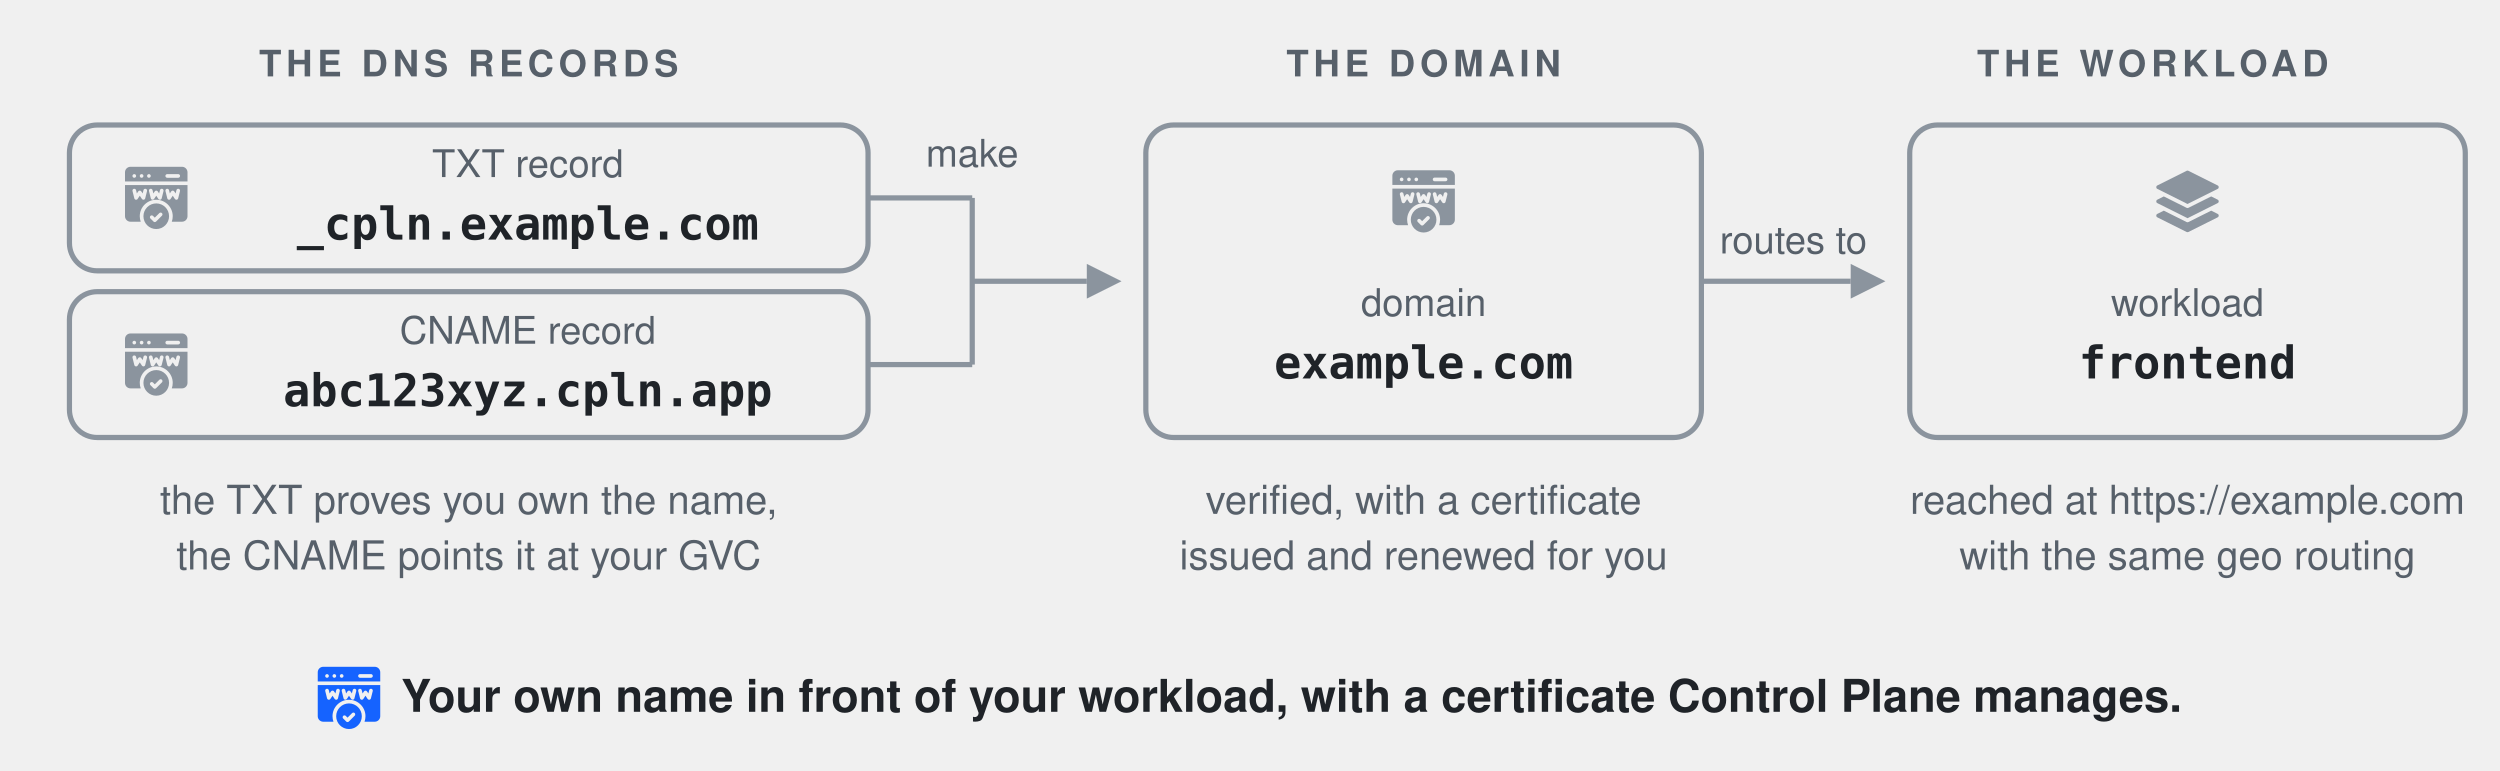
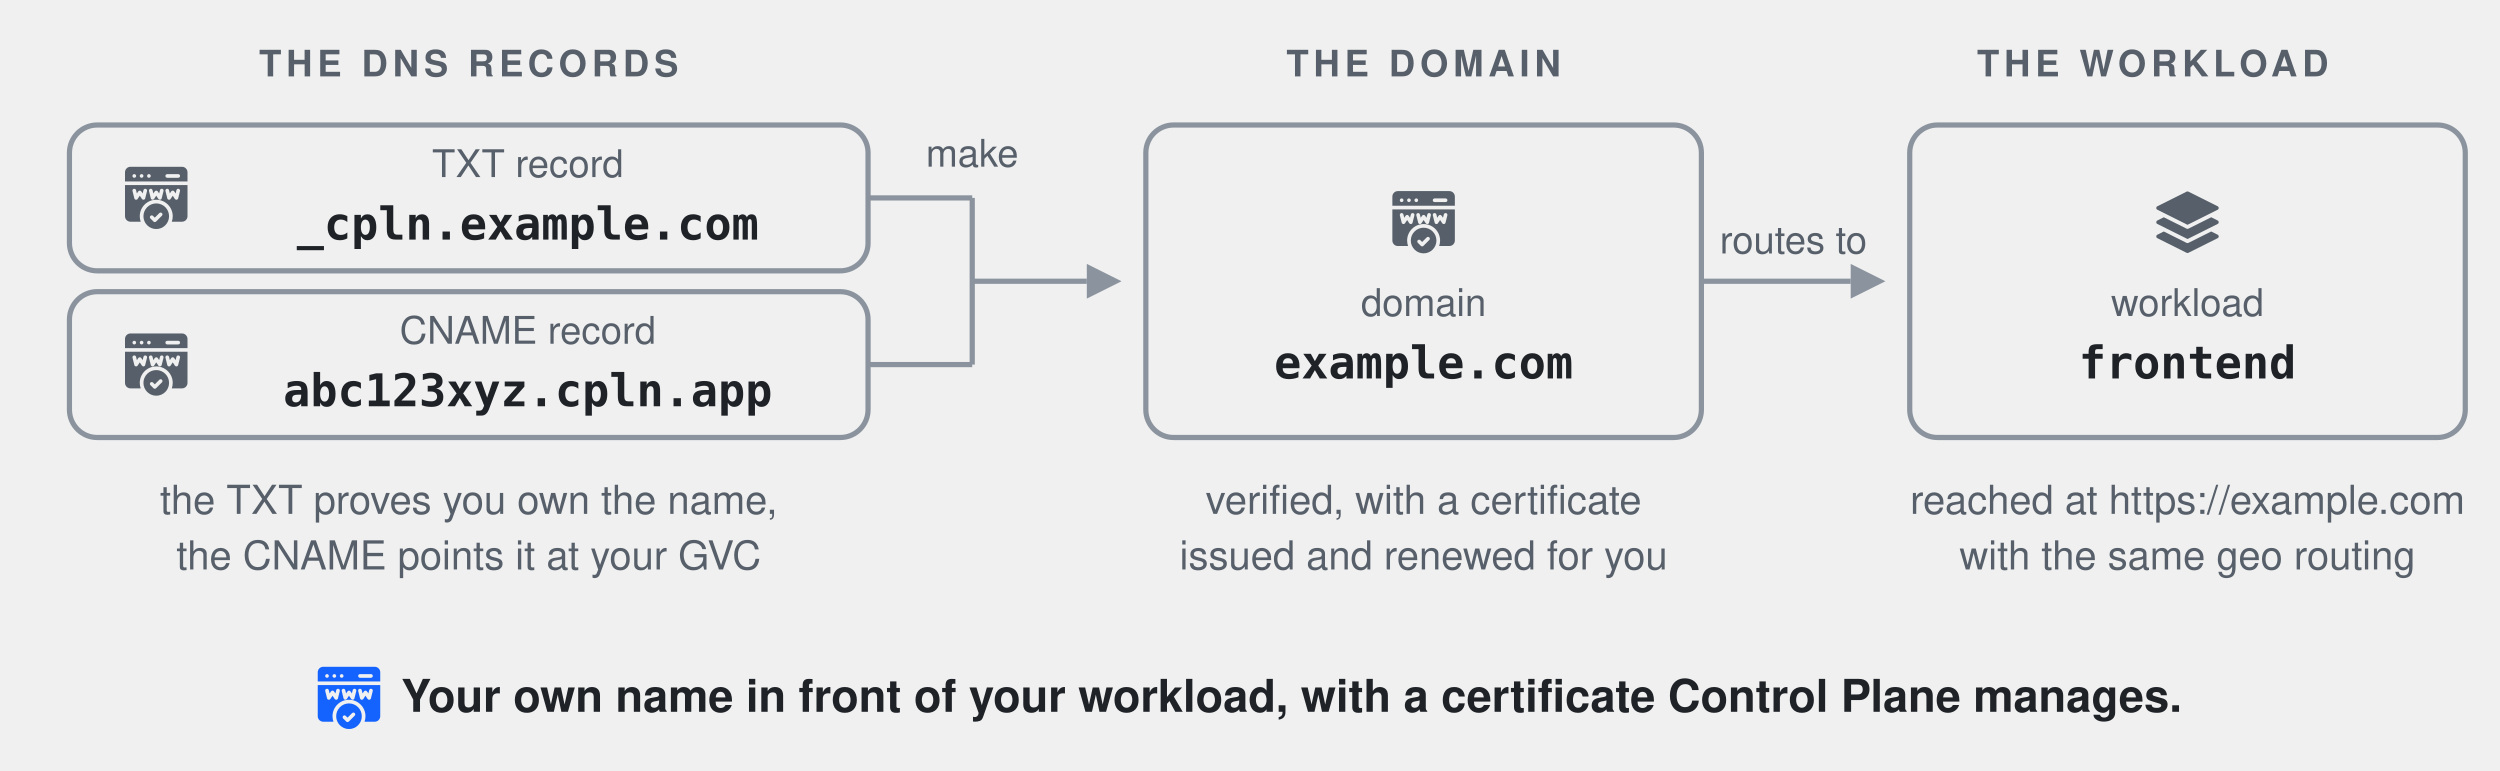
<svg xmlns="http://www.w3.org/2000/svg" viewBox="0 0 720 222" role="img" aria-label="Two DNS records, a TXT record at _cpln.example.com and a CNAME record pointing at abc123xyz.cpln.app, make the domain example.com, which routes to the workload frontend. Your own name in front of your workload, with a certificate Control Plane manages.">
  <style>
  .box{fill:none;stroke:#8b949e;stroke-width:1.5}
  .lbl{fill:#57606a;font:600 10.5px ui-sans-serif,-apple-system,"Segoe UI",Helvetica,Arial,sans-serif;letter-spacing:1.4px}
  .kind{fill:#57606a;font:400 11px ui-sans-serif,-apple-system,"Segoe UI",Helvetica,Arial,sans-serif}
  .val{fill:#1f2328;font:600 13px SFMono-Regular,Menlo,Consolas,monospace}
  .vals{fill:#1f2328;font:600 12px SFMono-Regular,Menlo,Consolas,monospace}
  .sub{fill:#57606a;font:400 11.5px ui-sans-serif,-apple-system,"Segoe UI",Helvetica,Arial,sans-serif}
  .sum{fill:#1f2328;font:600 13px ui-sans-serif,-apple-system,"Segoe UI",Helvetica,Arial,sans-serif}
  .chp{fill:#1563ff;font:600 10.5px SFMono-Regular,Menlo,Consolas,monospace}
  .chipbox{fill:none;stroke:#1563ff;stroke-width:1.25}
  .line{stroke:#8b949e;stroke-width:1.5;fill:none}
  .head{fill:#8b949e}
-   .ico{fill:#8b949e}
+   .ico{fill:#57606a}
  .icop{fill:#1563ff}
-   .pulse{stroke:#8b949e;stroke-width:2;fill:none;stroke-linecap:round;stroke-linejoin:round}
+   .pulse{stroke:#57606a;stroke-width:2;fill:none;stroke-linecap:round;stroke-linejoin:round}
  .awsl{fill:#1f2328}
  .badge{fill:#1563ff}
  .badget{fill:#ffffff;font:700 11px ui-sans-serif,-apple-system,"Segoe UI",Helvetica,Arial,sans-serif}
  @media (prefers-color-scheme:dark){
    .box{stroke:#6e7681}
    .lbl,.kind,.sub{fill:#9198a1}
    .val,.vals,.sum{fill:#e6edf3}
    .chp{fill:#64a5ef}
    .chipbox{stroke:#64a5ef}
    .line{stroke:#6e7681}
-     .head,.ico{fill:#6e7681}
-     .pulse{stroke:#6e7681}
+     .head{fill:#6e7681}
+     .ico{fill:#9198a1}
+     .pulse{stroke:#9198a1}
    .icop{fill:#64a5ef}
    .awsl{fill:#e6edf3}
  }
</style>
  <text x="135" y="22" class="lbl" text-anchor="middle">THE DNS RECORDS</text>
  <text x="410" y="22" class="lbl" text-anchor="middle">THE DOMAIN</text>
  <text x="620" y="22" class="lbl" text-anchor="middle">THE WORKLOAD</text>
  <rect x="20" y="36" width="230" height="42" rx="8" class="box" />
  <g class="ico" transform="translate(36.000,48.000) scale(0.035156)">
    <path d="m256 301c-57.897 0-105 47.103-105 105s47.103 105 105 105 105-47.103 105-105-47.103-105-105-105zm46.606 100.606-48 48c-5.858 5.858-15.355 5.857-21.213 0l-25-25c-5.858-5.857-5.858-15.355 0-21.213 5.857-5.857 15.355-5.857 21.213 0l14.394 14.394 37.394-37.394c5.857-5.857 15.355-5.857 21.213 0 5.857 5.858 5.857 15.356-.001 21.213z" />
    <path d="m0 406c0 24.81 20.19 45 45 45h83.71c-4.99-14.08-7.71-29.23-7.71-45 0-74.44 60.56-135 135-135s135 60.56 135 135c0 15.77-2.72 30.92-7.71 45h83.71c24.81 0 45-20.19 45-45v-255h-512zm342.362-224.552c8.036-2.016 16.181 2.877 18.19 10.914l6.776 27.104 11.191-16.786c2.782-4.173 7.466-6.68 12.481-6.68s9.699 2.507 12.481 6.68l11.191 16.786 6.776-27.104c2.009-8.037 10.152-12.922 18.19-10.914 8.037 2.009 12.923 10.153 10.914 18.189l-15 60c-1.44 5.761-6.142 10.129-11.992 11.143-.856.147-1.713.221-2.563.221-4.958 0-9.667-2.463-12.479-6.681l-17.518-26.278-17.519 26.278c-3.293 4.939-9.192 7.468-15.041 6.46-5.85-1.014-10.552-5.382-11.992-11.143l-15-60c-2.01-8.035 2.877-16.18 10.914-18.189zm-135 0c8.038-2.016 16.181 2.877 18.19 10.914l6.776 27.104 11.191-16.786c2.782-4.173 7.466-6.68 12.481-6.68s9.699 2.507 12.481 6.68l11.191 16.786 6.776-27.104c2.009-8.037 10.153-12.922 18.19-10.914 8.037 2.009 12.923 10.153 10.914 18.189l-15 60c-1.44 5.761-6.142 10.129-11.992 11.143-.856.147-1.713.221-2.563.221-4.958 0-9.667-2.463-12.479-6.681l-17.518-26.278-17.519 26.278c-3.293 4.939-9.191 7.468-15.041 6.46-5.85-1.014-10.552-5.382-11.992-11.143l-15-60c-2.01-8.035 2.877-16.18 10.914-18.189zm-135 0c8.036-2.016 16.181 2.877 18.19 10.914l6.776 27.104 11.191-16.786c2.782-4.173 7.466-6.68 12.481-6.68s9.699 2.507 12.481 6.68l11.191 16.786 6.776-27.104c2.009-8.037 10.153-12.922 18.19-10.914 8.037 2.009 12.923 10.153 10.914 18.189l-15 60c-1.44 5.761-6.142 10.129-11.992 11.143-.856.147-1.713.221-2.563.221-4.958 0-9.667-2.463-12.479-6.681l-17.518-26.278-17.519 26.278c-3.294 4.939-9.19 7.468-15.041 6.46-5.85-1.014-10.552-5.382-11.992-11.143l-15-60c-2.01-8.035 2.877-16.18 10.914-18.189z" />
    <path d="m467 1h-422c-24.81 0-45 20.19-45 45v75h512v-75c0-24.81-20.19-45-45-45zm-391 90c-8.284 0-15-6.716-15-15s6.716-15 15-15 15 6.716 15 15-6.716 15-15 15zm60 0c-8.284 0-15-6.716-15-15s6.716-15 15-15 15 6.716 15 15-6.716 15-15 15zm60 0c-8.284 0-15-6.716-15-15s6.716-15 15-15 15 6.716 15 15-6.716 15-15 15zm240 0h-90c-8.284 0-15-6.716-15-15s6.716-15 15-15h90c8.284 0 15 6.716 15 15s-6.716 15-15 15z" />
  </g>
  <text x="152.0" y="51" class="kind" text-anchor="middle">TXT record</text>
  <text x="152.0" y="69" class="val" text-anchor="middle">_cpln.example.com</text>
  <rect x="20" y="84" width="230" height="42" rx="8" class="box" />
  <g class="ico" transform="translate(36.000,96.000) scale(0.035156)">
    <path d="m256 301c-57.897 0-105 47.103-105 105s47.103 105 105 105 105-47.103 105-105-47.103-105-105-105zm46.606 100.606-48 48c-5.858 5.858-15.355 5.857-21.213 0l-25-25c-5.858-5.857-5.858-15.355 0-21.213 5.857-5.857 15.355-5.857 21.213 0l14.394 14.394 37.394-37.394c5.857-5.857 15.355-5.857 21.213 0 5.857 5.858 5.857 15.356-.001 21.213z" />
    <path d="m0 406c0 24.81 20.19 45 45 45h83.71c-4.99-14.08-7.71-29.23-7.71-45 0-74.44 60.56-135 135-135s135 60.56 135 135c0 15.77-2.72 30.92-7.71 45h83.71c24.81 0 45-20.19 45-45v-255h-512zm342.362-224.552c8.036-2.016 16.181 2.877 18.19 10.914l6.776 27.104 11.191-16.786c2.782-4.173 7.466-6.68 12.481-6.68s9.699 2.507 12.481 6.68l11.191 16.786 6.776-27.104c2.009-8.037 10.152-12.922 18.19-10.914 8.037 2.009 12.923 10.153 10.914 18.189l-15 60c-1.44 5.761-6.142 10.129-11.992 11.143-.856.147-1.713.221-2.563.221-4.958 0-9.667-2.463-12.479-6.681l-17.518-26.278-17.519 26.278c-3.293 4.939-9.192 7.468-15.041 6.46-5.85-1.014-10.552-5.382-11.992-11.143l-15-60c-2.01-8.035 2.877-16.18 10.914-18.189zm-135 0c8.038-2.016 16.181 2.877 18.19 10.914l6.776 27.104 11.191-16.786c2.782-4.173 7.466-6.68 12.481-6.68s9.699 2.507 12.481 6.68l11.191 16.786 6.776-27.104c2.009-8.037 10.153-12.922 18.19-10.914 8.037 2.009 12.923 10.153 10.914 18.189l-15 60c-1.44 5.761-6.142 10.129-11.992 11.143-.856.147-1.713.221-2.563.221-4.958 0-9.667-2.463-12.479-6.681l-17.518-26.278-17.519 26.278c-3.293 4.939-9.191 7.468-15.041 6.46-5.85-1.014-10.552-5.382-11.992-11.143l-15-60c-2.01-8.035 2.877-16.18 10.914-18.189zm-135 0c8.036-2.016 16.181 2.877 18.19 10.914l6.776 27.104 11.191-16.786c2.782-4.173 7.466-6.68 12.481-6.68s9.699 2.507 12.481 6.68l11.191 16.786 6.776-27.104c2.009-8.037 10.153-12.922 18.19-10.914 8.037 2.009 12.923 10.153 10.914 18.189l-15 60c-1.44 5.761-6.142 10.129-11.992 11.143-.856.147-1.713.221-2.563.221-4.958 0-9.667-2.463-12.479-6.681l-17.518-26.278-17.519 26.278c-3.294 4.939-9.19 7.468-15.041 6.46-5.85-1.014-10.552-5.382-11.992-11.143l-15-60c-2.01-8.035 2.877-16.18 10.914-18.189z" />
    <path d="m467 1h-422c-24.81 0-45 20.19-45 45v75h512v-75c0-24.81-20.19-45-45-45zm-391 90c-8.284 0-15-6.716-15-15s6.716-15 15-15 15 6.716 15 15-6.716 15-15 15zm60 0c-8.284 0-15-6.716-15-15s6.716-15 15-15 15 6.716 15 15-6.716 15-15 15zm60 0c-8.284 0-15-6.716-15-15s6.716-15 15-15 15 6.716 15 15-6.716 15-15 15zm240 0h-90c-8.284 0-15-6.716-15-15s6.716-15 15-15h90c8.284 0 15 6.716 15 15s-6.716 15-15 15z" />
  </g>
  <text x="152.0" y="99" class="kind" text-anchor="middle">CNAME record</text>
  <text x="152.0" y="117" class="val" text-anchor="middle">abc123xyz.cpln.app</text>
  <path class="line" d="M250 57 H280" />
  <path class="line" d="M250 105 H280" />
  <path class="line" d="M280 57 V105" />
  <path class="line" d="M280 81 H313" />
  <path class="head" d="M323 81 L313 76 L313 86 Z" />
  <text x="280" y="48" class="kind" text-anchor="middle">make</text>
  <rect x="330" y="36" width="160" height="90" rx="8" class="box" />
-   <g class="ico" transform="translate(401.000,49.000) scale(0.035156)">
+   <g class="ico" transform="translate(401.000,55.000) scale(0.035156)">
    <path d="m256 301c-57.897 0-105 47.103-105 105s47.103 105 105 105 105-47.103 105-105-47.103-105-105-105zm46.606 100.606-48 48c-5.858 5.858-15.355 5.857-21.213 0l-25-25c-5.858-5.857-5.858-15.355 0-21.213 5.857-5.857 15.355-5.857 21.213 0l14.394 14.394 37.394-37.394c5.857-5.857 15.355-5.857 21.213 0 5.857 5.858 5.857 15.356-.001 21.213z" />
    <path d="m0 406c0 24.81 20.19 45 45 45h83.71c-4.99-14.08-7.71-29.23-7.71-45 0-74.44 60.56-135 135-135s135 60.56 135 135c0 15.77-2.72 30.92-7.71 45h83.71c24.81 0 45-20.19 45-45v-255h-512zm342.362-224.552c8.036-2.016 16.181 2.877 18.19 10.914l6.776 27.104 11.191-16.786c2.782-4.173 7.466-6.68 12.481-6.68s9.699 2.507 12.481 6.68l11.191 16.786 6.776-27.104c2.009-8.037 10.152-12.922 18.19-10.914 8.037 2.009 12.923 10.153 10.914 18.189l-15 60c-1.44 5.761-6.142 10.129-11.992 11.143-.856.147-1.713.221-2.563.221-4.958 0-9.667-2.463-12.479-6.681l-17.518-26.278-17.519 26.278c-3.293 4.939-9.192 7.468-15.041 6.46-5.85-1.014-10.552-5.382-11.992-11.143l-15-60c-2.01-8.035 2.877-16.18 10.914-18.189zm-135 0c8.038-2.016 16.181 2.877 18.19 10.914l6.776 27.104 11.191-16.786c2.782-4.173 7.466-6.68 12.481-6.68s9.699 2.507 12.481 6.68l11.191 16.786 6.776-27.104c2.009-8.037 10.153-12.922 18.19-10.914 8.037 2.009 12.923 10.153 10.914 18.189l-15 60c-1.44 5.761-6.142 10.129-11.992 11.143-.856.147-1.713.221-2.563.221-4.958 0-9.667-2.463-12.479-6.681l-17.518-26.278-17.519 26.278c-3.293 4.939-9.191 7.468-15.041 6.46-5.85-1.014-10.552-5.382-11.992-11.143l-15-60c-2.01-8.035 2.877-16.18 10.914-18.189zm-135 0c8.036-2.016 16.181 2.877 18.19 10.914l6.776 27.104 11.191-16.786c2.782-4.173 7.466-6.68 12.481-6.68s9.699 2.507 12.481 6.68l11.191 16.786 6.776-27.104c2.009-8.037 10.153-12.922 18.19-10.914 8.037 2.009 12.923 10.153 10.914 18.189l-15 60c-1.44 5.761-6.142 10.129-11.992 11.143-.856.147-1.713.221-2.563.221-4.958 0-9.667-2.463-12.479-6.681l-17.518-26.278-17.519 26.278c-3.294 4.939-9.19 7.468-15.041 6.46-5.85-1.014-10.552-5.382-11.992-11.143l-15-60c-2.01-8.035 2.877-16.18 10.914-18.189z" />
    <path d="m467 1h-422c-24.81 0-45 20.19-45 45v75h512v-75c0-24.81-20.19-45-45-45zm-391 90c-8.284 0-15-6.716-15-15s6.716-15 15-15 15 6.716 15 15-6.716 15-15 15zm60 0c-8.284 0-15-6.716-15-15s6.716-15 15-15 15 6.716 15 15-6.716 15-15 15zm60 0c-8.284 0-15-6.716-15-15s6.716-15 15-15 15 6.716 15 15-6.716 15-15 15zm240 0h-90c-8.284 0-15-6.716-15-15s6.716-15 15-15h90c8.284 0 15 6.716 15 15s-6.716 15-15 15z" />
  </g>
  <text x="410.0" y="91" class="kind" text-anchor="middle">domain</text>
  <text x="410.0" y="109" class="val" text-anchor="middle">example.com</text>
  <path class="line" d="M490 81 H533" />
  <path class="head" d="M543 81 L533 76 L533 86 Z" />
  <text x="516.5" y="73" class="kind" text-anchor="middle">routes to</text>
  <rect x="550" y="36" width="160" height="90" rx="8" class="box" />
-   <g class="ico" transform="translate(621.000,49.000) scale(0.03515)">
+   <g class="ico" transform="translate(621.000,55.000) scale(0.03515)">
    <path d="m263.085 425.468c-2.215 1.108-4.626 1.661-7.038 1.661-2.411 0-4.823-.554-7.038-1.661l-187.143-93.572-53.166 26.583c-11.599 5.8-11.599 22.353 0 28.152l240.309 120.155c4.431 2.215 9.646 2.215 14.076 0l240.309-120.155c11.599-5.8 11.599-22.353 0-28.152l-53.166-26.583z" />
    <path d="m263.085 308.959c-2.215 1.108-4.626 1.661-7.038 1.661-2.411 0-4.823-.554-7.038-1.661l-187.143-93.571-53.166 26.583c-11.599 5.8-11.599 22.353 0 28.152l247.347 123.674 247.347-123.674c11.599-5.8 11.599-22.353 0-28.152l-53.166-26.583z" />
    <path d="m503.394 125.462-240.309-120.155c-4.431-2.215-9.646-2.215-14.076 0l-240.309 120.155c-11.599 5.8-11.599 22.353 0 28.152l247.347 123.674 247.347-123.674c11.6-5.799 11.6-22.352 0-28.152z" />
  </g>
  <text x="630.0" y="91" class="kind" text-anchor="middle">workload</text>
  <text x="630.0" y="109" class="val" text-anchor="middle">frontend</text>
  <text x="135" y="148" class="sub" text-anchor="middle">the TXT proves you own the name,</text>
  <text x="135" y="164" class="sub" text-anchor="middle">the CNAME points it at your GVC</text>
  <text x="410" y="148" class="sub" text-anchor="middle">verified, with a certificate</text>
  <text x="410" y="164" class="sub" text-anchor="middle">issued and renewed for you</text>
  <text x="630" y="148" class="sub" text-anchor="middle">reached at https://example.com</text>
  <text x="630" y="164" class="sub" text-anchor="middle">with the same geo routing</text>
  <g class="icop" transform="translate(91.510,192.000) scale(0.035156)">
    <path d="m256 301c-57.897 0-105 47.103-105 105s47.103 105 105 105 105-47.103 105-105-47.103-105-105-105zm46.606 100.606-48 48c-5.858 5.858-15.355 5.857-21.213 0l-25-25c-5.858-5.857-5.858-15.355 0-21.213 5.857-5.857 15.355-5.857 21.213 0l14.394 14.394 37.394-37.394c5.857-5.857 15.355-5.857 21.213 0 5.857 5.858 5.857 15.356-.001 21.213z" />
    <path d="m0 406c0 24.81 20.19 45 45 45h83.71c-4.99-14.08-7.71-29.23-7.71-45 0-74.44 60.56-135 135-135s135 60.56 135 135c0 15.77-2.72 30.92-7.71 45h83.71c24.81 0 45-20.19 45-45v-255h-512zm342.362-224.552c8.036-2.016 16.181 2.877 18.19 10.914l6.776 27.104 11.191-16.786c2.782-4.173 7.466-6.68 12.481-6.68s9.699 2.507 12.481 6.68l11.191 16.786 6.776-27.104c2.009-8.037 10.152-12.922 18.19-10.914 8.037 2.009 12.923 10.153 10.914 18.189l-15 60c-1.44 5.761-6.142 10.129-11.992 11.143-.856.147-1.713.221-2.563.221-4.958 0-9.667-2.463-12.479-6.681l-17.518-26.278-17.519 26.278c-3.293 4.939-9.192 7.468-15.041 6.46-5.85-1.014-10.552-5.382-11.992-11.143l-15-60c-2.01-8.035 2.877-16.18 10.914-18.189zm-135 0c8.038-2.016 16.181 2.877 18.19 10.914l6.776 27.104 11.191-16.786c2.782-4.173 7.466-6.68 12.481-6.68s9.699 2.507 12.481 6.68l11.191 16.786 6.776-27.104c2.009-8.037 10.153-12.922 18.19-10.914 8.037 2.009 12.923 10.153 10.914 18.189l-15 60c-1.44 5.761-6.142 10.129-11.992 11.143-.856.147-1.713.221-2.563.221-4.958 0-9.667-2.463-12.479-6.681l-17.518-26.278-17.519 26.278c-3.293 4.939-9.191 7.468-15.041 6.46-5.85-1.014-10.552-5.382-11.992-11.143l-15-60c-2.01-8.035 2.877-16.18 10.914-18.189zm-135 0c8.036-2.016 16.181 2.877 18.19 10.914l6.776 27.104 11.191-16.786c2.782-4.173 7.466-6.68 12.481-6.68s9.699 2.507 12.481 6.68l11.191 16.786 6.776-27.104c2.009-8.037 10.153-12.922 18.19-10.914 8.037 2.009 12.923 10.153 10.914 18.189l-15 60c-1.44 5.761-6.142 10.129-11.992 11.143-.856.147-1.713.221-2.563.221-4.958 0-9.667-2.463-12.479-6.681l-17.518-26.278-17.519 26.278c-3.294 4.939-9.19 7.468-15.041 6.46-5.85-1.014-10.552-5.382-11.992-11.143l-15-60c-2.01-8.035 2.877-16.18 10.914-18.189z" />
    <path d="m467 1h-422c-24.81 0-45 20.19-45 45v75h512v-75c0-24.81-20.19-45-45-45zm-391 90c-8.284 0-15-6.716-15-15s6.716-15 15-15 15 6.716 15 15-6.716 15-15 15zm60 0c-8.284 0-15-6.716-15-15s6.716-15 15-15 15 6.716 15 15-6.716 15-15 15zm60 0c-8.284 0-15-6.716-15-15s6.716-15 15-15 15 6.716 15 15-6.716 15-15 15zm240 0h-90c-8.284 0-15-6.716-15-15s6.716-15 15-15h90c8.284 0 15 6.716 15 15s-6.716 15-15 15z" />
  </g>
  <text id="sum" x="115.51" y="205" class="sum">Your own name in front of your workload, with a certificate Control Plane manages.</text>
</svg>
